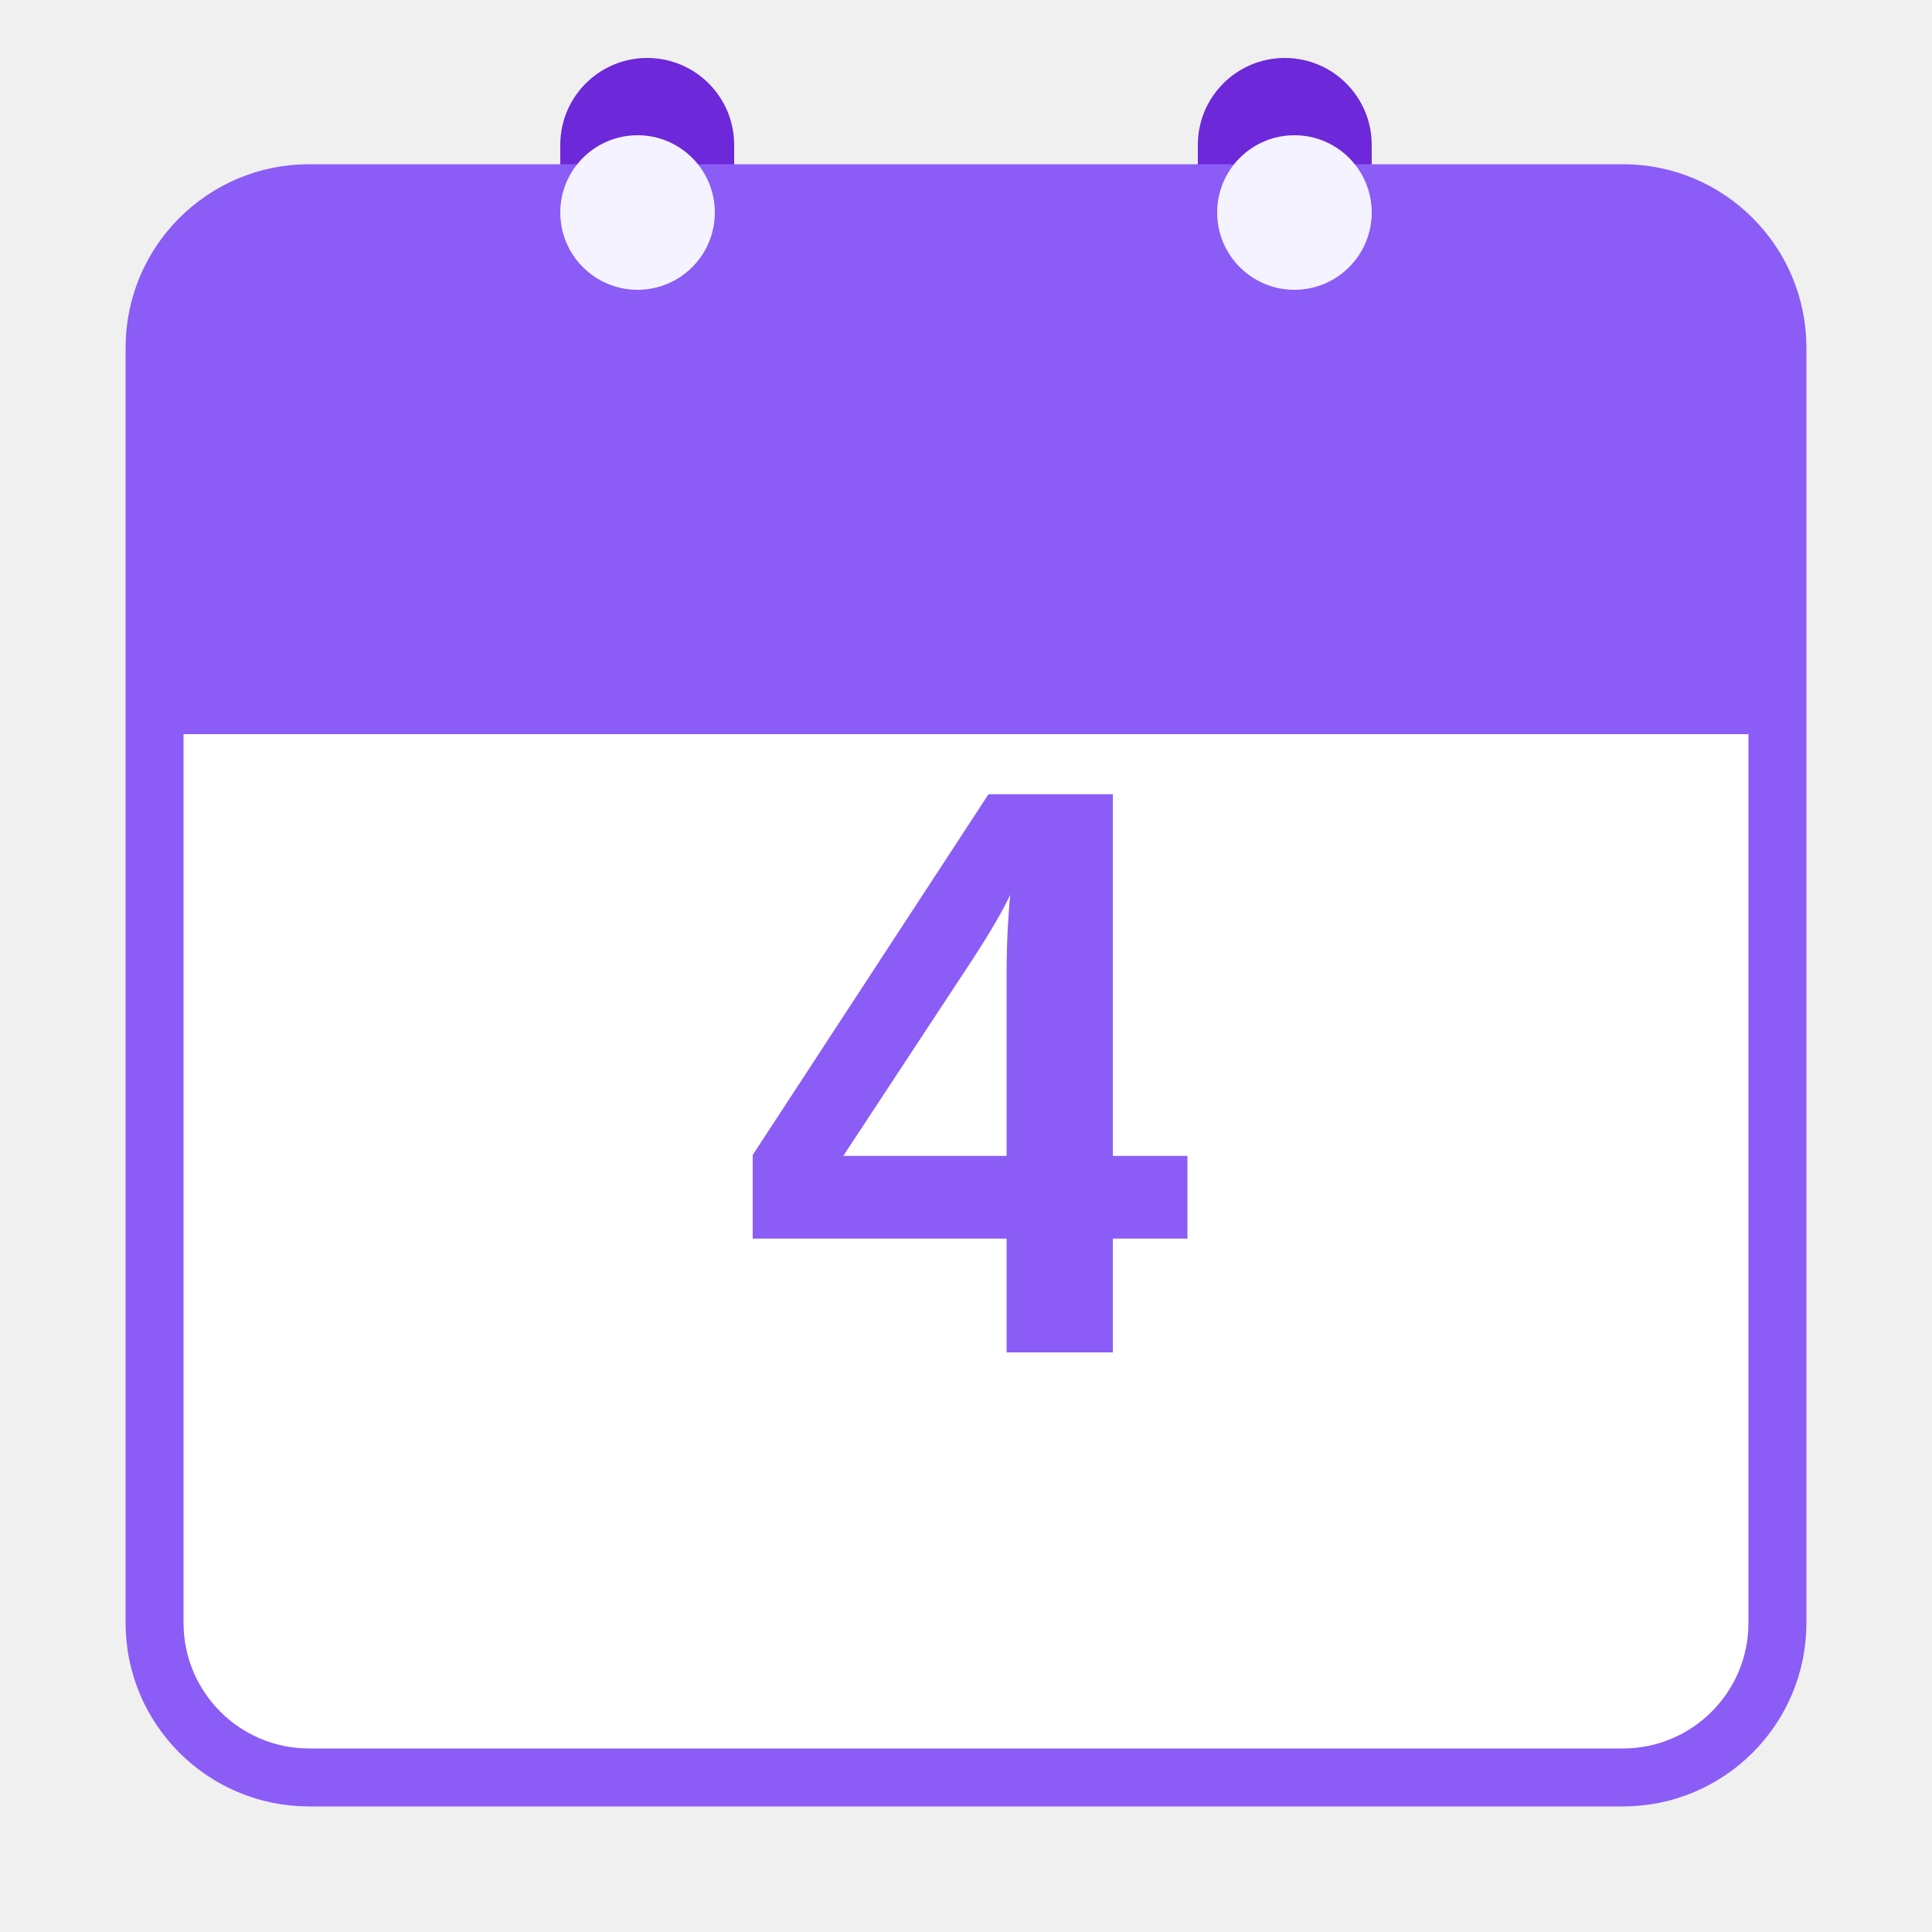
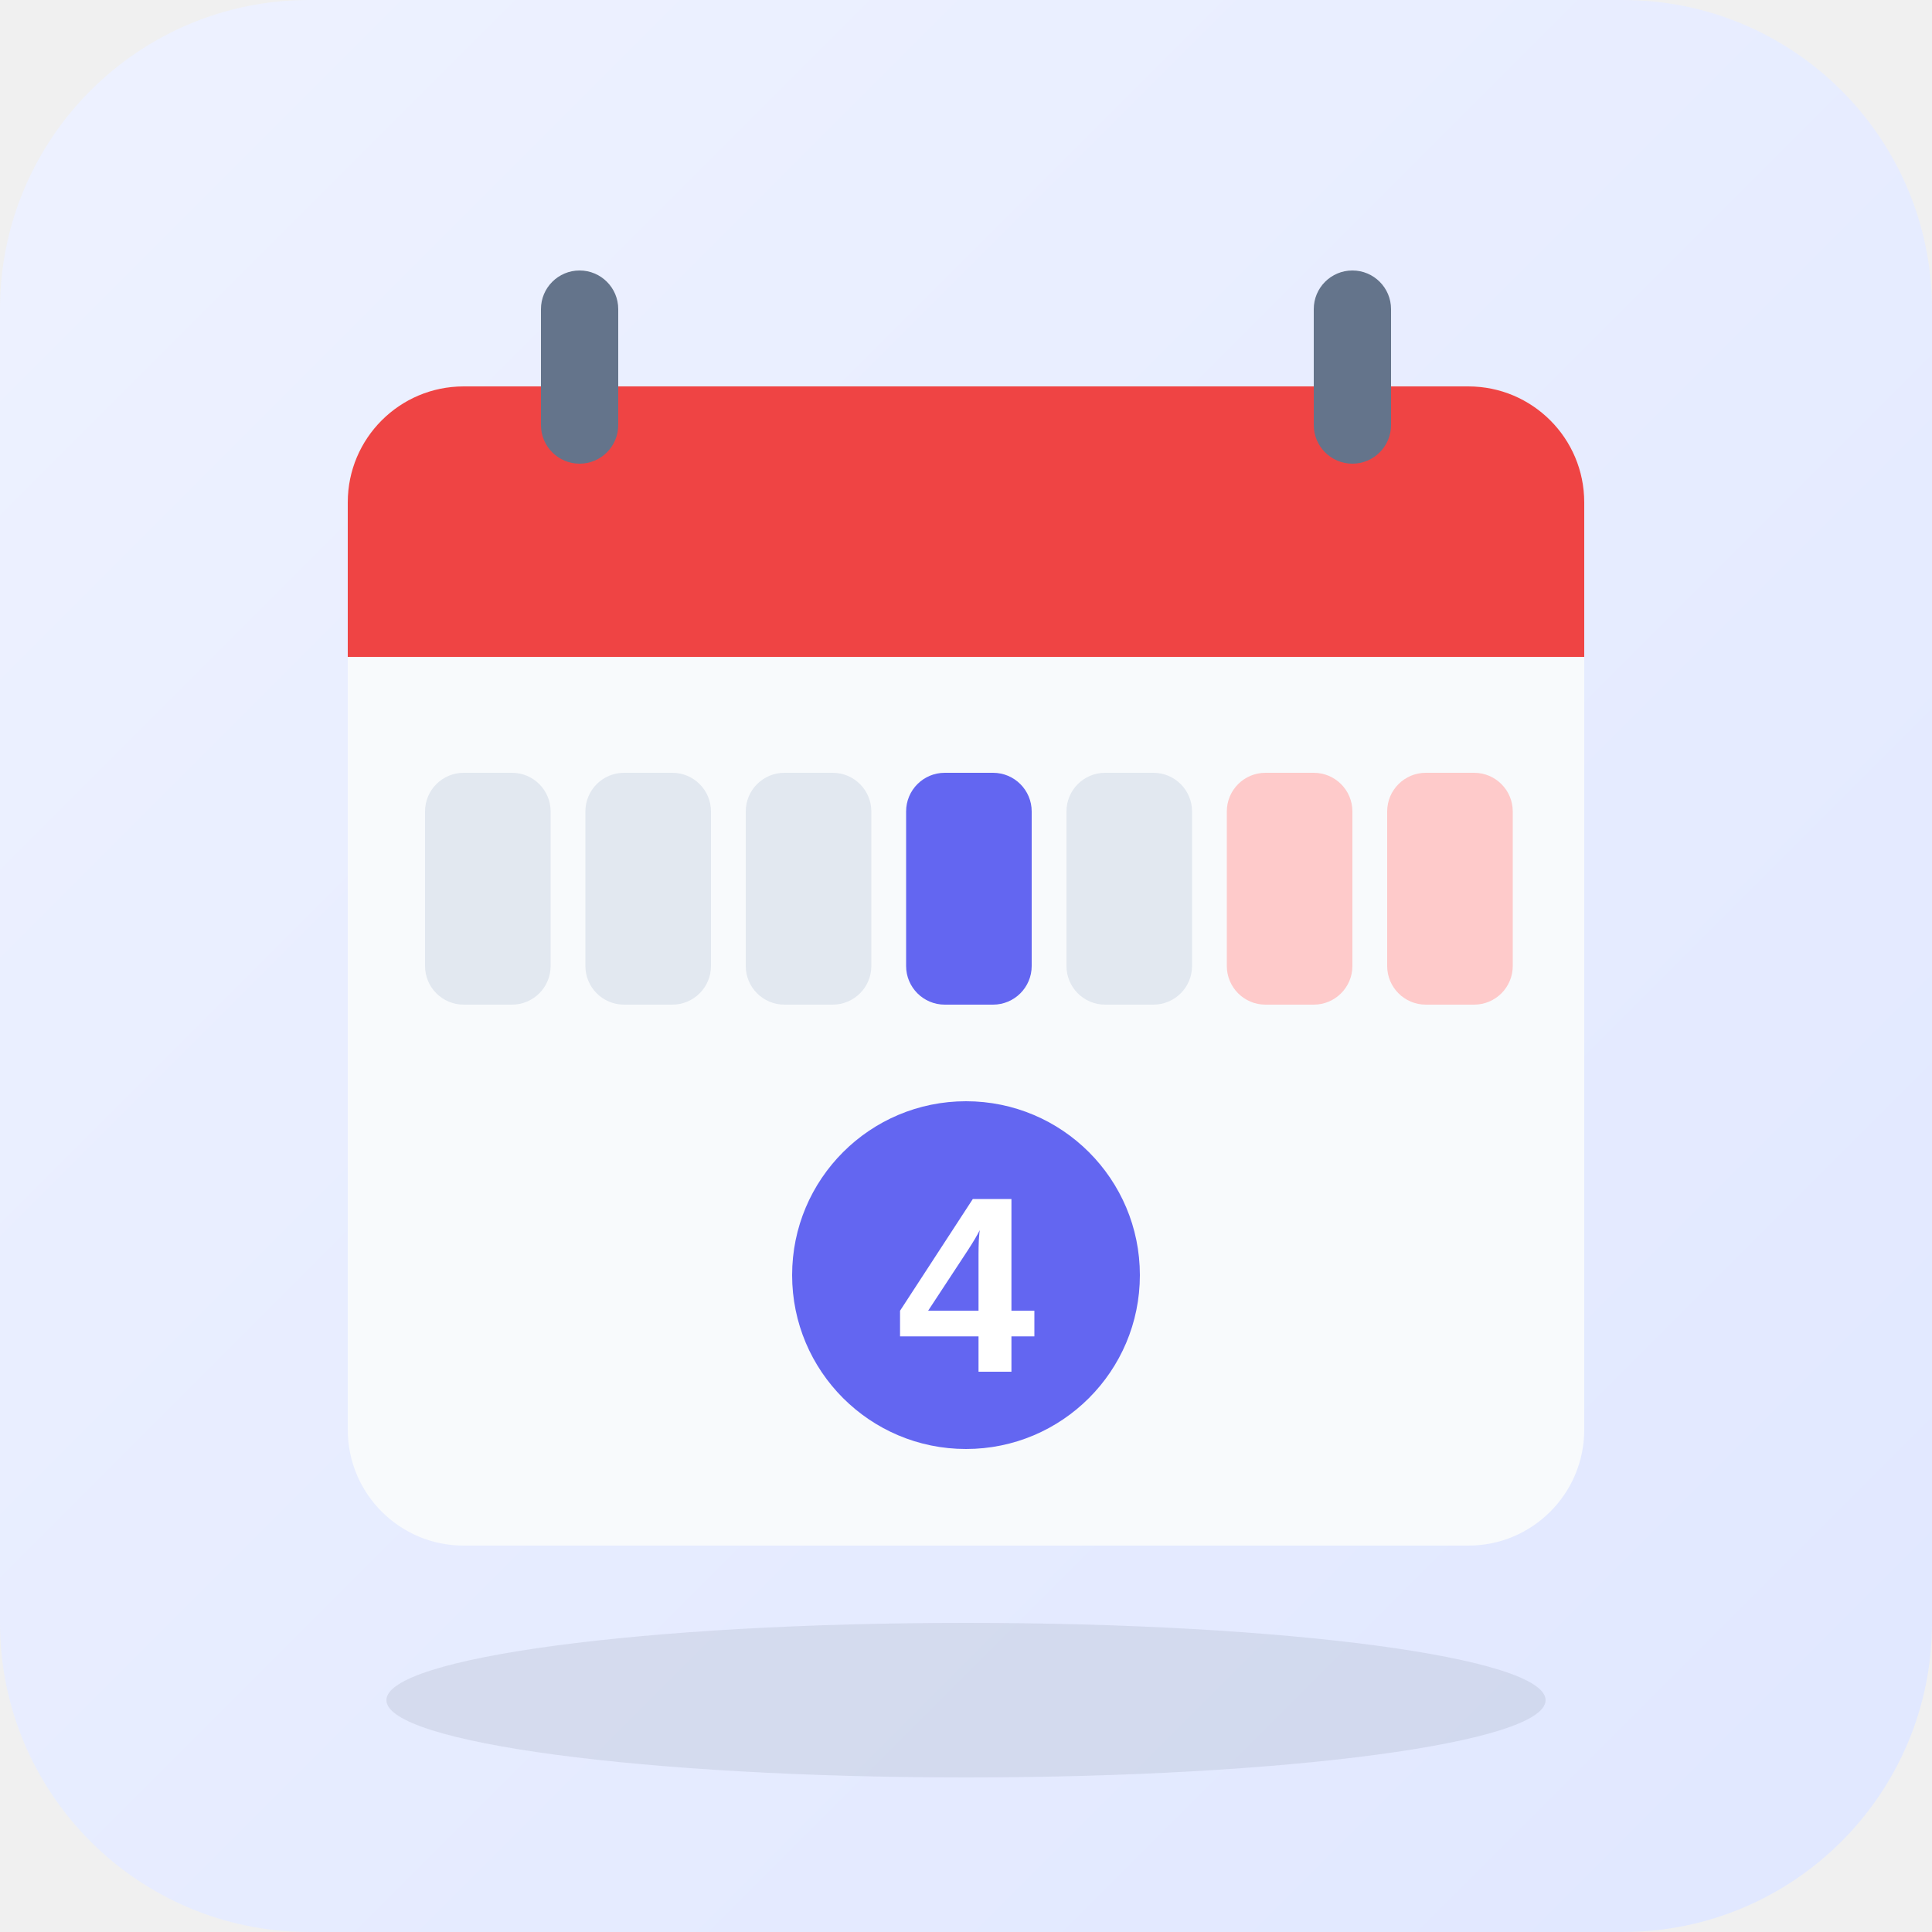
<svg xmlns="http://www.w3.org/2000/svg" viewBox="0 0 100 100">
-   <rect x="29" y="3" width="9" height="16" rx="4.5" fill="#6d28d9" />
-   <rect x="62" y="3" width="9" height="16" rx="4.5" fill="#6d28d9" />
-   <rect x="8" y="10" width="84" height="82" rx="8" fill="#fff" stroke="#8b5cf6" stroke-width="3" />
-   <rect x="8" y="10" width="84" height="28" rx="8" fill="#8b5cf6" />
-   <rect x="8" y="28" width="84" height="10" fill="#8b5cf6" />
-   <ellipse cx="33" cy="11" rx="4" ry="4" fill="#f5f3ff" />
-   <ellipse cx="67" cy="11" rx="4" ry="4" fill="#f5f3ff" />
-   <text x="50" y="70" font-family="Arial,sans-serif" font-size="42" font-weight="900" fill="#8b5cf6" text-anchor="middle">4</text>
+   <defs>
+     <linearGradient id="dj_bg" x1="0" y1="0" x2="1" y2="1">
+       <stop offset="0" stop-color="#eef2ff" />
+       <stop offset="1" stop-color="#e0e7ff" />
+     </linearGradient>
+   </defs>
+   <rect width="100" height="100" rx="16" fill="url(#dj_bg)" />
+   <ellipse cx="50" cy="88" rx="30" ry="4" fill="#0f172a" opacity=".08" />
+   <rect x="18" y="20" width="64" height="60" rx="6" fill="#f8fafc" />
+   <rect x="18" y="20" width="64" height="14" rx="6" fill="#ef4444" />
+   <rect x="18" y="28" width="64" height="6" fill="#ef4444" />
+   <rect x="28" y="14" width="4" height="10" rx="2" fill="#64748b" />
+   <rect x="68" y="14" width="4" height="10" rx="2" fill="#64748b" />
+   <g transform="translate(22 40)">
+     <rect x="0" y="0" width="6.5" height="12" rx="2" fill="#e2e8f0" />
+     <rect x="8.3" y="0" width="6.5" height="12" rx="2" fill="#e2e8f0" />
+     <rect x="16.6" y="0" width="6.5" height="12" rx="2" fill="#e2e8f0" />
+     <rect x="24.9" y="0" width="6.5" height="12" rx="2" fill="#6366f1" />
+     <rect x="33.2" y="0" width="6.5" height="12" rx="2" fill="#e2e8f0" />
+     <rect x="41.5" y="0" width="6.5" height="12" rx="2" fill="#fecaca" />
+     <rect x="49.8" y="0" width="6.5" height="12" rx="2" fill="#fecaca" />
+   </g>
+   <circle cx="50" cy="66" r="9" fill="#6366f1" />
+   <text x="50" y="71" font-family="Arial,sans-serif" font-size="13" font-weight="700" fill="#ffffff" text-anchor="middle">4</text>
</svg>
